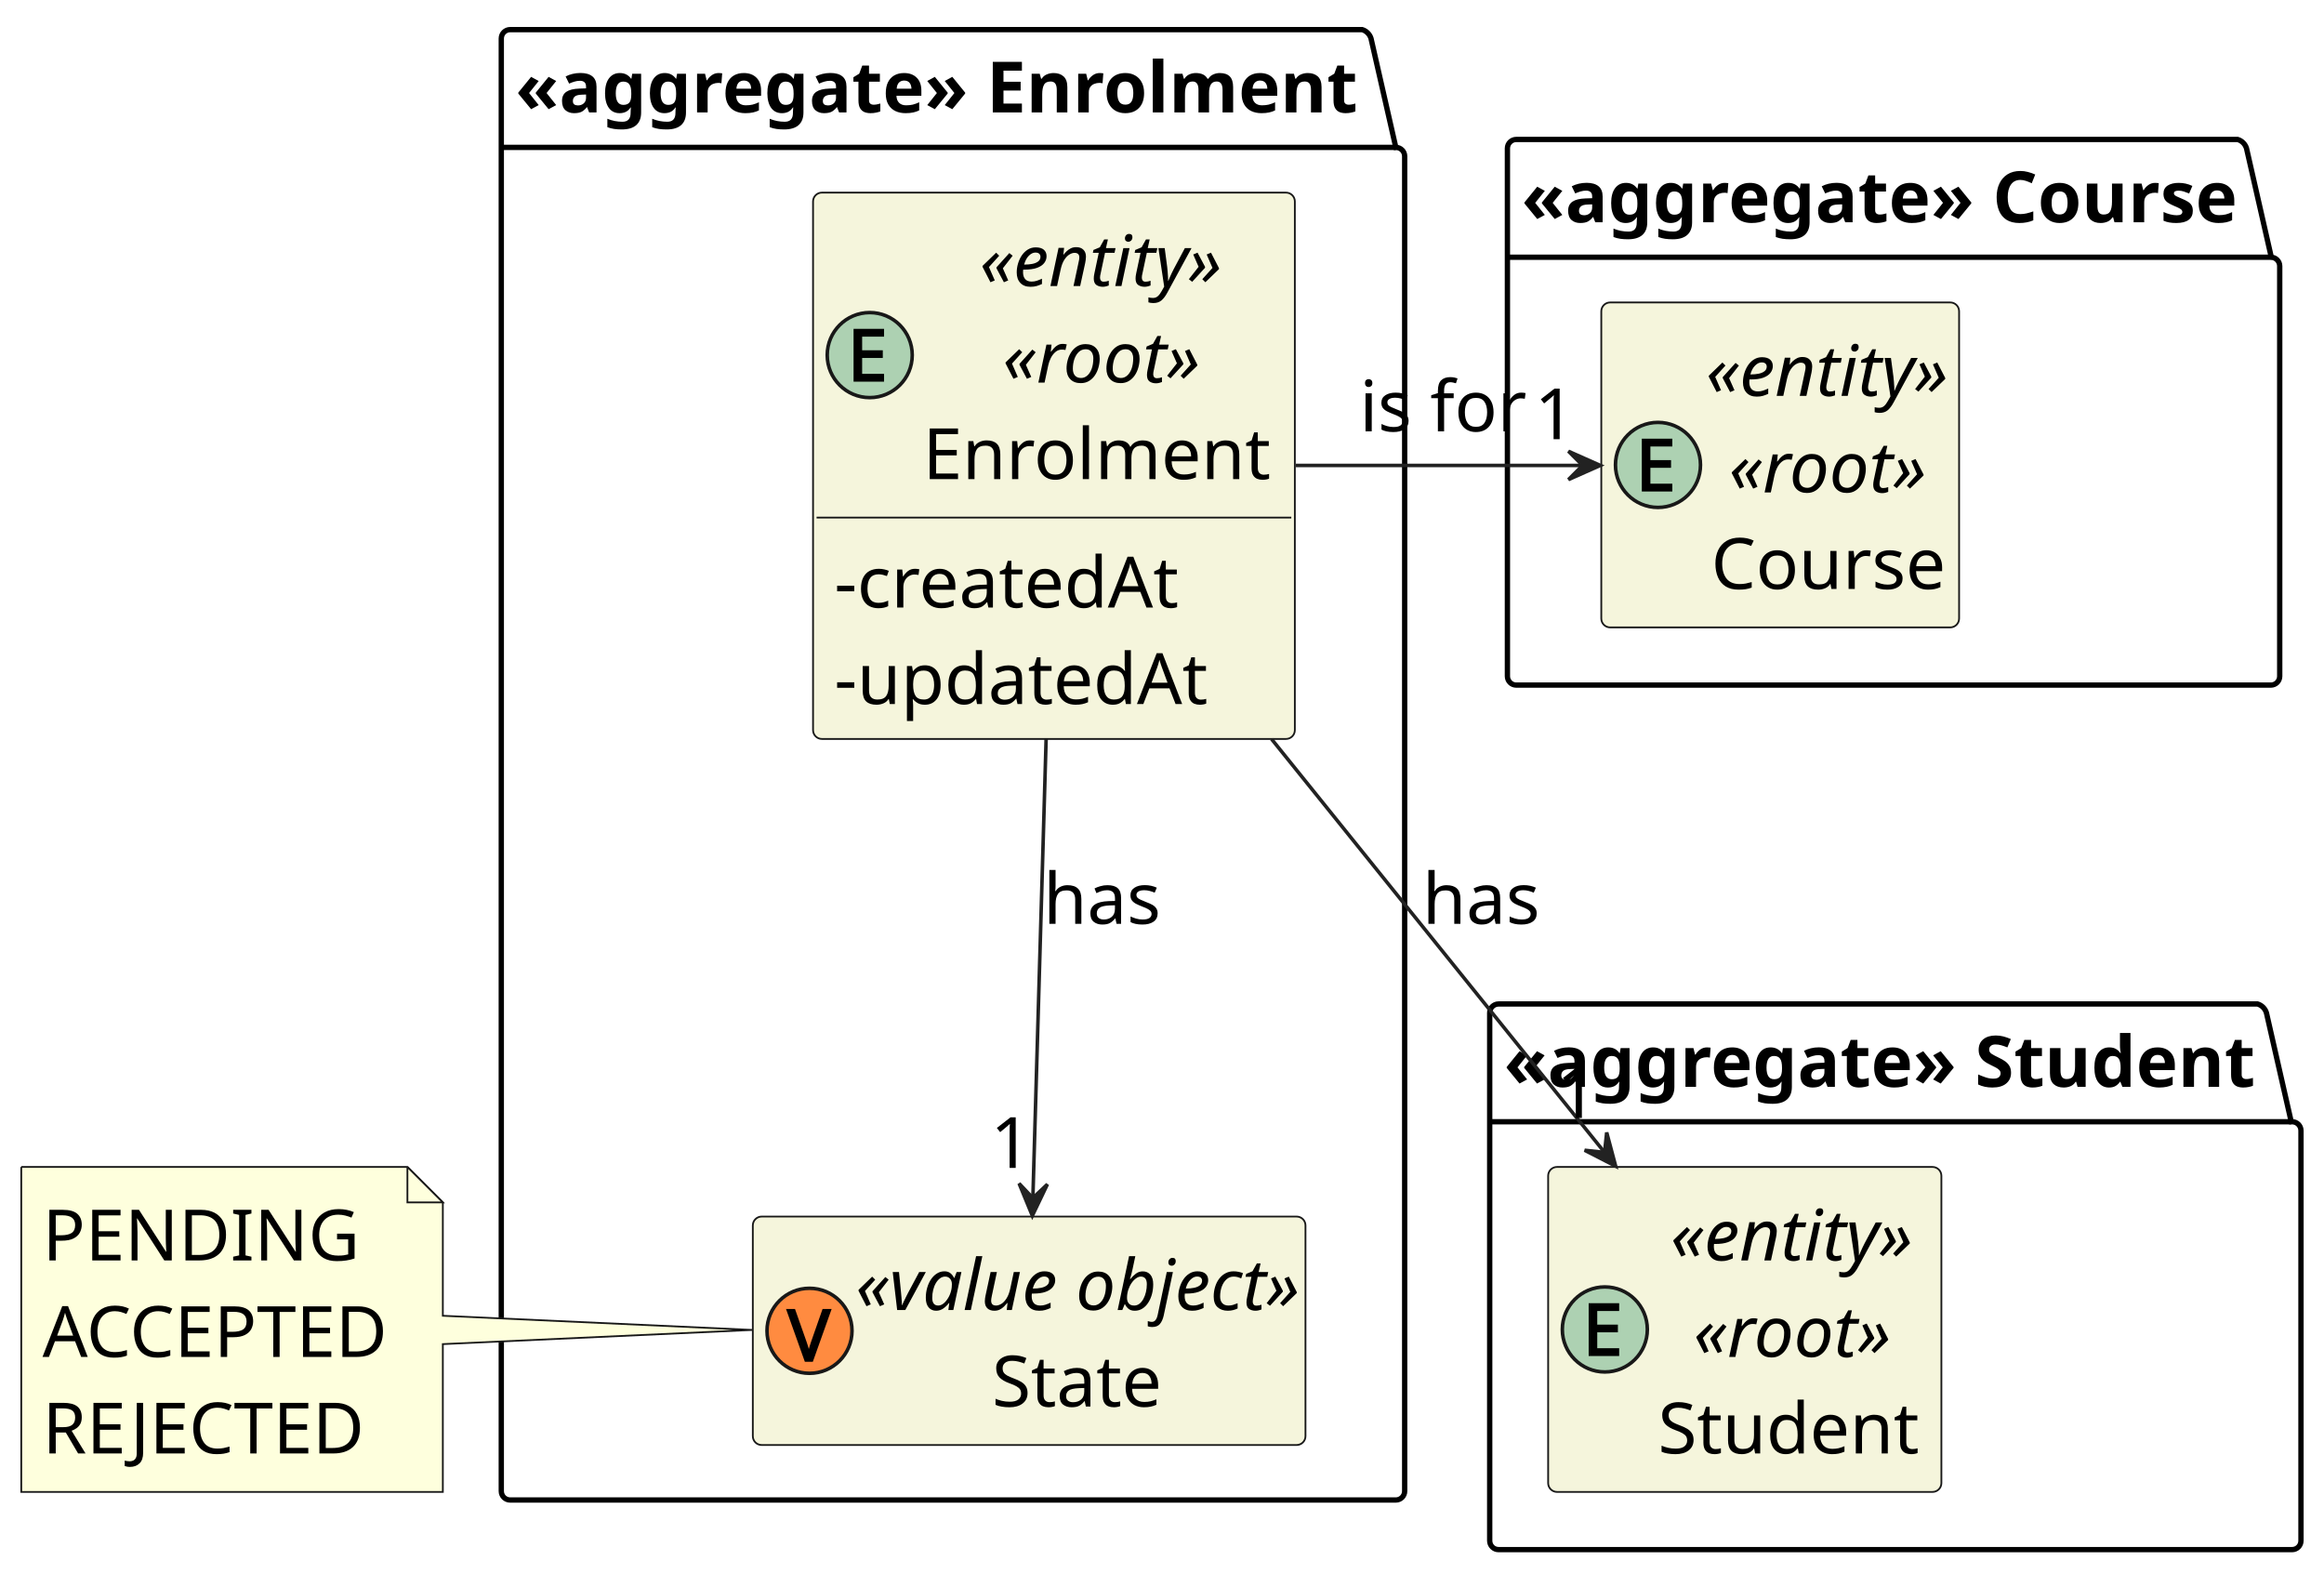
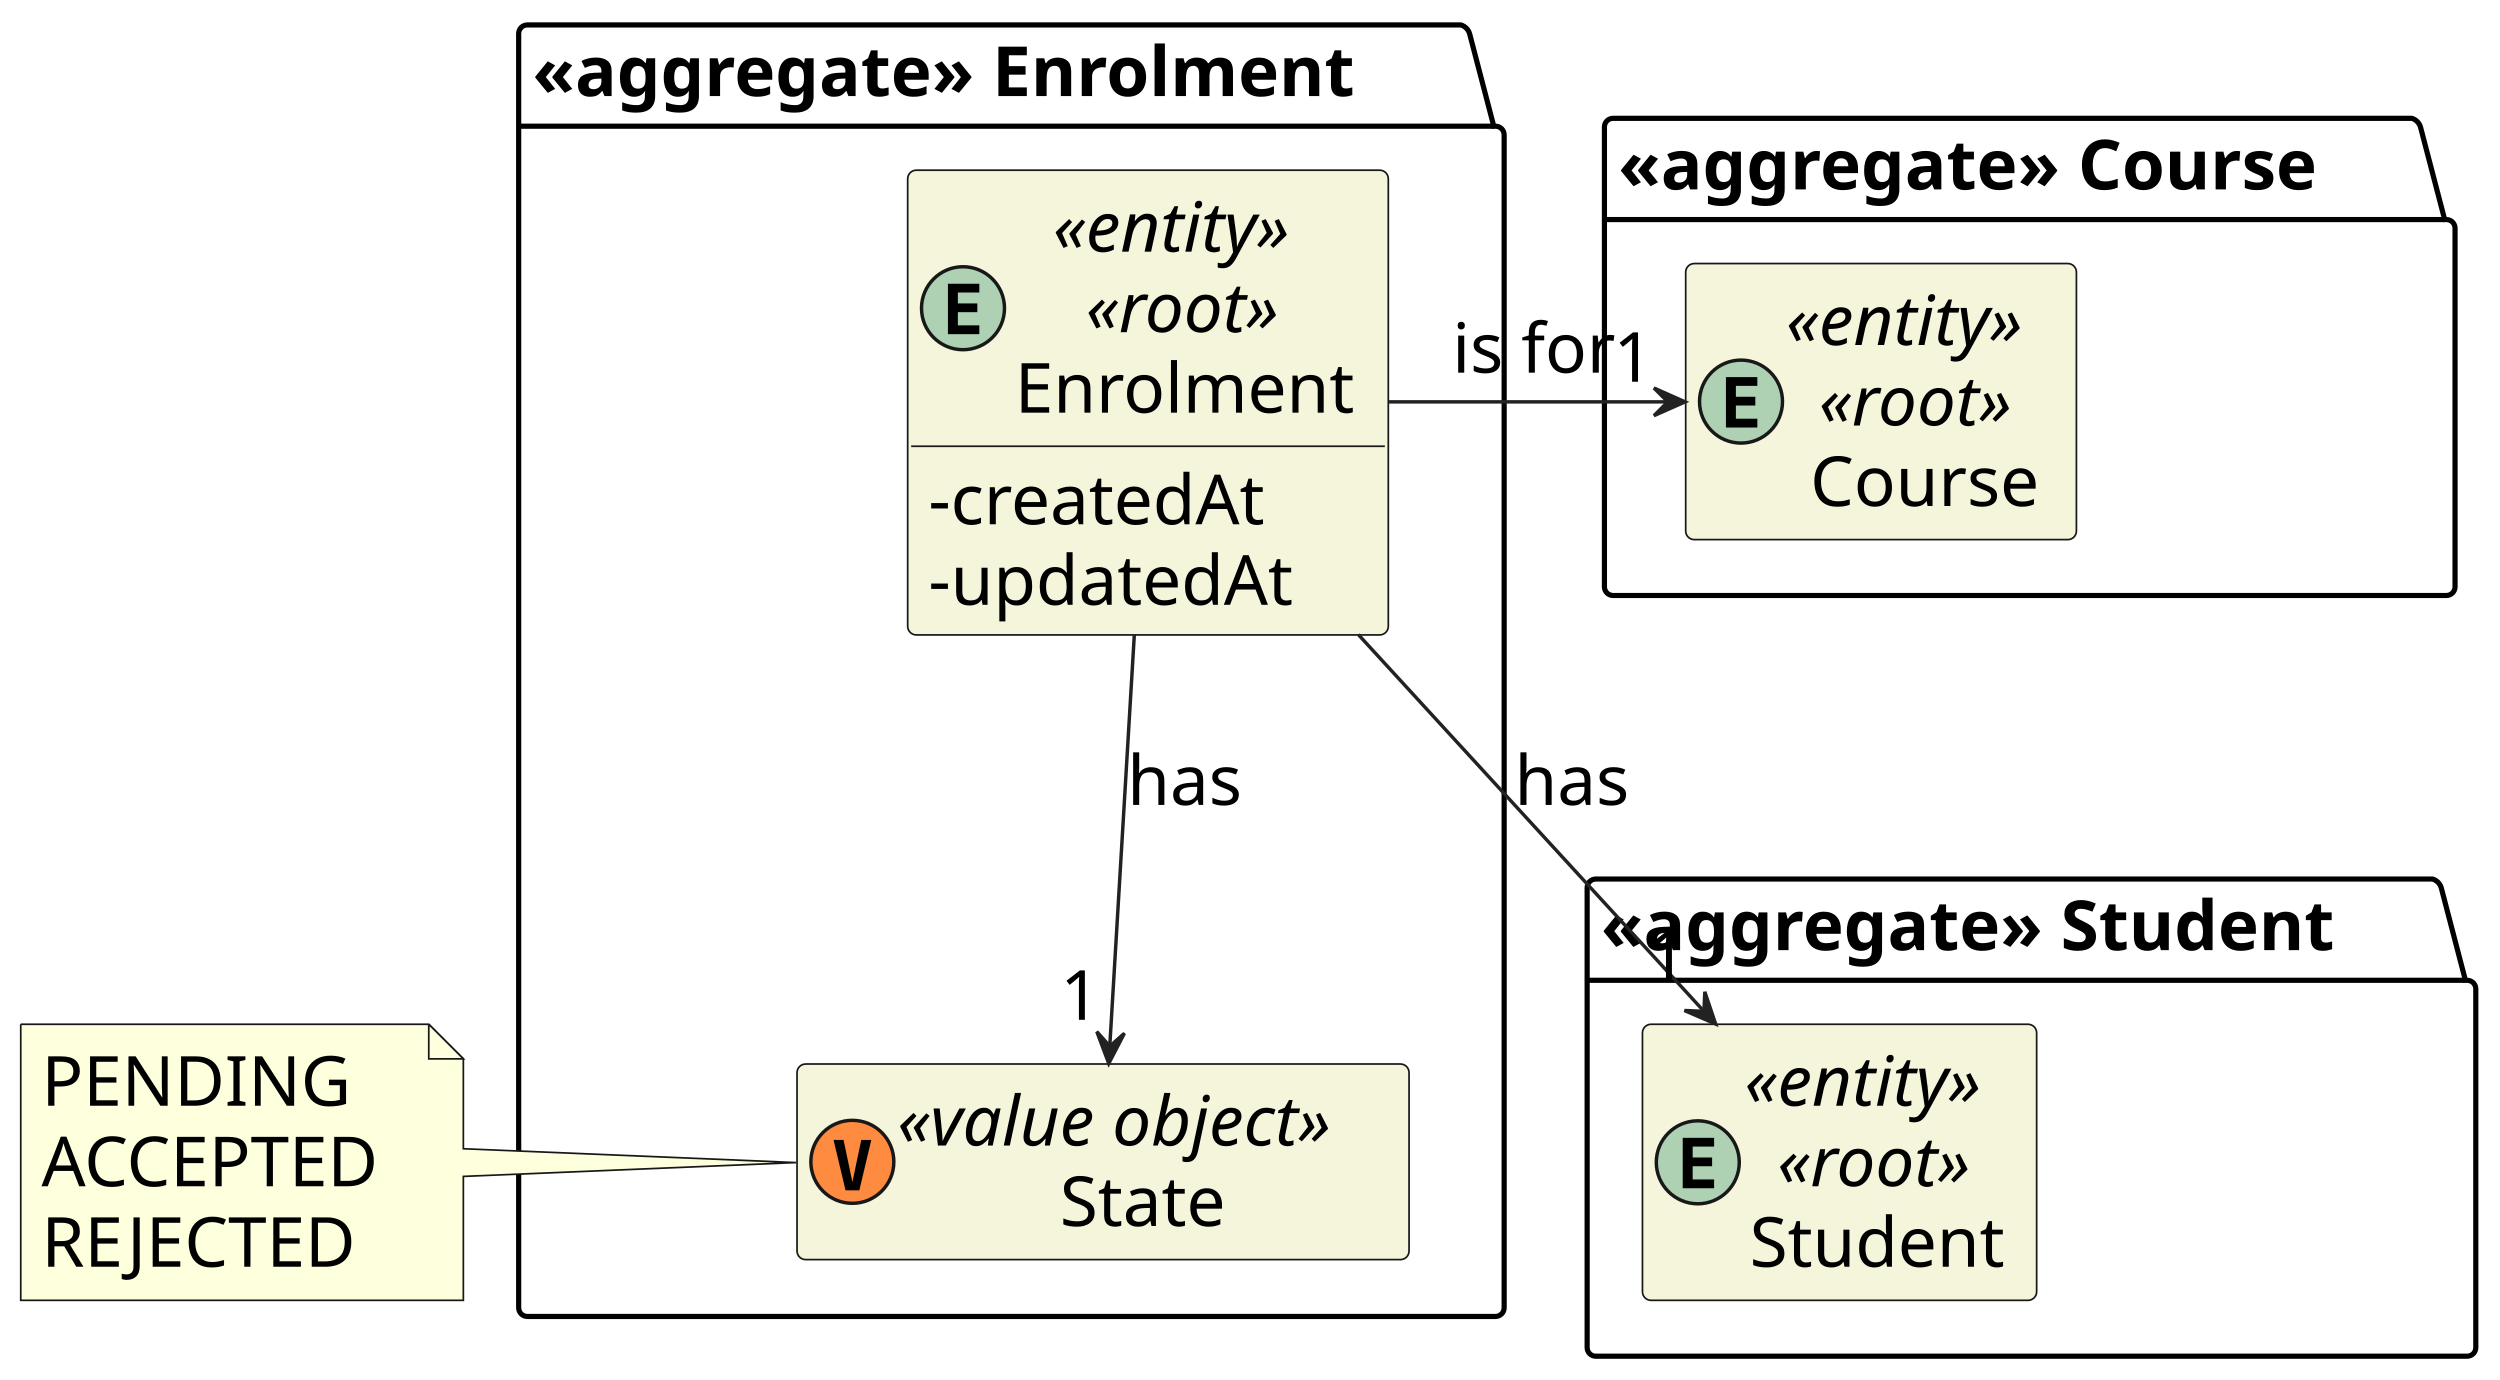
- <svg xmlns="http://www.w3.org/2000/svg" contentStyleType="text/css" height="444px" preserveAspectRatio="none" style="width:656px;height:444px;background:#FFFFFF;" version="1.1" viewBox="0 0 656 444" width="656px" zoomAndPan="magnify">
+ <svg xmlns="http://www.w3.org/2000/svg" contentStyleType="text/css" height="399px" preserveAspectRatio="none" style="width:723px;height:399px;background:#FFFFFF;" version="1.1" viewBox="0 0 723 399" width="723px" zoomAndPan="magnify">
  <defs />
  <g>
    <g id="cluster_&lt;&lt;aggregate&gt;&gt; Enrolment">
-       <path d="M144,8.36 L384.5,8.36 A3.75,3.75 0 0 1 387,10.86 L394,41.6 L394,41.6 A2.5,2.5 0 0 1 396.5,44.1 L396.5,420.86 A2.5,2.5 0 0 1 394,423.36 L144,423.36 A2.5,2.5 0 0 1 141.5,420.86 L141.5,10.86 A2.5,2.5 0 0 1 144,8.36 " fill="none" style="stroke:#000000;stroke-width:1.5;" />
-       <line style="stroke:#000000;stroke-width:1.5;" x1="141.5" x2="394" y1="41.6" y2="41.6" />
-       <text fill="#000000" font-family="sans-serif" font-size="20" font-weight="bold" lengthAdjust="spacing" textLength="239.5" x="145.5" y="31.74">«aggregate» Enrolment</text>
+       <path d="M152.5,7.217 L422.5,7.217 A3.75,3.75 0 0 1 425,9.717 L432,36.498 L432.5,36.498 A2.5,2.5 0 0 1 435,38.998 L435,378.217 A2.5,2.5 0 0 1 432.5,380.717 L152.5,380.717 A2.5,2.5 0 0 1 150,378.217 L150,9.717 A2.5,2.5 0 0 1 152.5,7.217 " fill="none" style="stroke:#000000;stroke-width:1.5;" />
+       <line style="stroke:#000000;stroke-width:1.5;" x1="150" x2="432" y1="36.498" y2="36.498" />
+       <text fill="#000000" font-family="sans-serif" font-size="20" font-weight="bold" lengthAdjust="spacing" textLength="269" x="154" y="27.781">«aggregate» Enrolment</text>
    </g>
    <g id="cluster_&lt;&lt;aggregate&gt;&gt; Student">
-       <path d="M423,283.36 L637.25,283.36 A3.75,3.75 0 0 1 639.75,285.86 L646.75,316.6 L647,316.6 A2.5,2.5 0 0 1 649.5,319.1 L649.5,434.86 A2.5,2.5 0 0 1 647,437.36 L423,437.36 A2.5,2.5 0 0 1 420.5,434.86 L420.5,285.86 A2.5,2.5 0 0 1 423,283.36 " fill="none" style="stroke:#000000;stroke-width:1.5;" />
-       <line style="stroke:#000000;stroke-width:1.5;" x1="420.5" x2="646.75" y1="316.6" y2="316.6" />
-       <text fill="#000000" font-family="sans-serif" font-size="20" font-weight="bold" lengthAdjust="spacing" textLength="213.25" x="424.5" y="306.74">«aggregate» Student</text>
+       <path d="M461.5,254.217 L703.5,254.217 A3.75,3.75 0 0 1 706,256.717 L713,283.498 L713.5,283.498 A2.5,2.5 0 0 1 716,285.998 L716,389.717 A2.5,2.5 0 0 1 713.5,392.217 L461.5,392.217 A2.5,2.5 0 0 1 459,389.717 L459,256.717 A2.5,2.5 0 0 1 461.5,254.217 " fill="none" style="stroke:#000000;stroke-width:1.5;" />
+       <line style="stroke:#000000;stroke-width:1.5;" x1="459" x2="713" y1="283.498" y2="283.498" />
+       <text fill="#000000" font-family="sans-serif" font-size="20" font-weight="bold" lengthAdjust="spacing" textLength="241" x="463" y="274.781">«aggregate» Student</text>
    </g>
    <g id="cluster_&lt;&lt;aggregate&gt;&gt; Course">
-       <path d="M428,39.36 L631.625,39.36 A3.75,3.75 0 0 1 634.125,41.86 L641.125,72.6 L641,72.6 A2.5,2.5 0 0 1 643.5,75.1 L643.5,190.86 A2.5,2.5 0 0 1 641,193.36 L428,193.36 A2.5,2.5 0 0 1 425.5,190.86 L425.5,41.86 A2.5,2.5 0 0 1 428,39.36 " fill="none" style="stroke:#000000;stroke-width:1.5;" />
-       <line style="stroke:#000000;stroke-width:1.5;" x1="425.5" x2="641.125" y1="72.6" y2="72.6" />
-       <text fill="#000000" font-family="sans-serif" font-size="20" font-weight="bold" lengthAdjust="spacing" textLength="202.625" x="429.5" y="62.74">«aggregate» Course</text>
+       <path d="M466.5,34.217 L697.5,34.217 A3.75,3.75 0 0 1 700,36.717 L707,63.498 L707.5,63.498 A2.5,2.5 0 0 1 710,65.998 L710,169.717 A2.5,2.5 0 0 1 707.5,172.217 L466.5,172.217 A2.5,2.5 0 0 1 464,169.717 L464,36.717 A2.5,2.5 0 0 1 466.5,34.217 " fill="none" style="stroke:#000000;stroke-width:1.5;" />
+       <line style="stroke:#000000;stroke-width:1.5;" x1="464" x2="707" y1="63.498" y2="63.498" />
+       <text fill="#000000" font-family="sans-serif" font-size="20" font-weight="bold" lengthAdjust="spacing" textLength="230" x="468" y="54.781">«aggregate» Course</text>
    </g>
    <g id="elem_Enrolment">
-       <rect codeLine="16" fill="#F5F5DC" height="154.2" id="Enrolment" rx="2.5" ry="2.5" style="stroke:#181818;stroke-width:0.5;" width="136" x="229.5" y="54.36" />
-       <ellipse cx="245.5" cy="100.22" fill="#ADD1B2" rx="12" ry="12" style="stroke:#181818;stroke-width:1.0;" />
-       <path d="M249.547,107.72 L240.938,107.72 L240.938,92.814 L249.547,92.814 L249.547,95.017 L243.359,95.017 L243.359,98.861 L249.188,98.861 L249.188,101.032 L243.359,101.032 L243.359,105.517 L249.547,105.517 L249.547,107.72 Z " fill="#000000" />
-       <text fill="#000000" font-family="sans-serif" font-size="20" font-style="italic" lengthAdjust="spacing" textLength="70" x="276.5" y="80.74">«entity»</text>
-       <text fill="#000000" font-family="sans-serif" font-size="20" font-style="italic" lengthAdjust="spacing" textLength="57" x="283" y="107.98">«root»</text>
-       <text fill="#000000" font-family="sans-serif" font-size="20" lengthAdjust="spacing" textLength="102" x="260.5" y="135.22">Enrolment</text>
-       <line style="stroke:#181818;stroke-width:0.5;" x1="230.5" x2="364.5" y1="146.08" y2="146.08" />
-       <text fill="#000000" font-family="sans-serif" font-size="20" lengthAdjust="spacing" textLength="100" x="235.5" y="171.46">-createdAt</text>
-       <text fill="#000000" font-family="sans-serif" font-size="20" lengthAdjust="spacing" textLength="110" x="235.5" y="198.7">-updatedAt</text>
+       <rect codeLine="16" fill="#F5F5DC" height="134.406" id="Enrolment" rx="2.5" ry="2.5" style="stroke:#181818;stroke-width:0.5;" width="139" x="262.5" y="49.217" />
+       <ellipse cx="278.5" cy="89.139" fill="#ADD1B2" rx="12" ry="12" style="stroke:#181818;stroke-width:1.0;" />
+       <path d="M283.219,96.639 L274.141,96.639 L274.141,82.061 L283.219,82.061 L283.219,84.592 L277.016,84.592 L277.016,87.748 L282.641,87.748 L282.641,90.279 L277.016,90.279 L277.016,94.092 L283.219,94.092 L283.219,96.639 Z " fill="#000000" />
+       <text fill="#000000" font-family="sans-serif" font-size="20" font-style="italic" lengthAdjust="spacing" textLength="83" x="304.5" y="72.781">«entity»</text>
+       <text fill="#000000" font-family="sans-serif" font-size="20" font-style="italic" lengthAdjust="spacing" textLength="64" x="314" y="96.062">«root»</text>
+       <text fill="#000000" font-family="sans-serif" font-size="20" lengthAdjust="spacing" textLength="105" x="293.5" y="119.344">Enrolment</text>
+       <line style="stroke:#181818;stroke-width:0.5;" x1="263.5" x2="400.5" y1="129.06" y2="129.06" />
+       <text fill="#000000" font-family="sans-serif" font-size="20" lengthAdjust="spacing" textLength="105" x="268.5" y="151.625">-createdAt</text>
+       <text fill="#000000" font-family="sans-serif" font-size="20" lengthAdjust="spacing" textLength="113" x="268.5" y="174.906">-updatedAt</text>
    </g>
    <g id="elem_State">
-       <rect codeLine="37" fill="#F5F5DC" height="64.48" id="State" rx="2.5" ry="2.5" style="stroke:#181818;stroke-width:0.5;" width="156" x="212.5" y="343.36" />
-       <ellipse cx="228.5" cy="375.6" fill="#FF8B40" rx="12" ry="12" style="stroke:#181818;stroke-width:1.0;" />
-       <path d="M234.75,369.444 L229.438,384.35 L227.188,384.35 L221.875,369.444 L224.406,369.444 L227.703,378.803 Q227.922,379.397 228.078,379.944 Q228.25,380.491 228.375,380.991 Q228.516,381.475 228.312,381.522 Q228.094,381.491 228.234,380.975 Q228.375,380.459 228.547,379.928 Q228.719,379.381 228.922,378.772 L232.188,369.444 L234.75,369.444 Z " fill="#000000" />
-       <text fill="#000000" font-family="sans-serif" font-size="20" font-style="italic" lengthAdjust="spacing" textLength="126" x="241.5" y="369.74">«value object»</text>
-       <text fill="#000000" font-family="sans-serif" font-size="20" lengthAdjust="spacing" textLength="49" x="280" y="396.98">State</text>
+       <rect codeLine="37" fill="#F5F5DC" height="56.562" id="State" rx="2.5" ry="2.5" style="stroke:#181818;stroke-width:0.5;" width="177" x="230.5" y="307.717" />
+       <ellipse cx="246.5" cy="335.998" fill="#FF8B40" rx="12" ry="12" style="stroke:#181818;stroke-width:1.0;" />
+       <path d="M246.516,341.842 L249.078,329.67 L251.984,329.67 L248.516,344.248 L244.531,344.248 L241.062,329.67 L243.953,329.67 L246.516,341.842 Z " fill="#000000" />
+       <text fill="#000000" font-family="sans-serif" font-size="20" font-style="italic" lengthAdjust="spacing" textLength="147" x="259.5" y="331.281">«value object»</text>
+       <text fill="#000000" font-family="sans-serif" font-size="20" lengthAdjust="spacing" textLength="53" x="306.5" y="354.562">State</text>
    </g>
    <g id="elem_Student">
-       <rect codeLine="26" fill="#F5F5DC" height="91.72" id="Student" rx="2.5" ry="2.5" style="stroke:#181818;stroke-width:0.5;" width="111" x="437" y="329.36" />
-       <ellipse cx="453" cy="375.22" fill="#ADD1B2" rx="12" ry="12" style="stroke:#181818;stroke-width:1.0;" />
-       <path d="M457.047,382.72 L448.438,382.72 L448.438,367.814 L457.047,367.814 L457.047,370.017 L450.859,370.017 L450.859,373.861 L456.688,373.861 L456.688,376.033 L450.859,376.033 L450.859,380.517 L457.047,380.517 L457.047,382.72 Z " fill="#000000" />
-       <text fill="#000000" font-family="sans-serif" font-size="20" font-style="italic" lengthAdjust="spacing" textLength="70" x="471.5" y="355.74">«entity»</text>
-       <text fill="#000000" font-family="sans-serif" font-size="20" font-style="italic" lengthAdjust="spacing" textLength="57" x="478" y="382.98">«root»</text>
-       <text fill="#000000" font-family="sans-serif" font-size="20" lengthAdjust="spacing" textLength="77" x="468" y="410.22">Student</text>
+       <rect codeLine="26" fill="#F5F5DC" height="79.844" id="Student" rx="2.5" ry="2.5" style="stroke:#181818;stroke-width:0.5;" width="114" x="475" y="296.217" />
+       <ellipse cx="491" cy="336.139" fill="#ADD1B2" rx="12" ry="12" style="stroke:#181818;stroke-width:1.0;" />
+       <path d="M495.719,343.639 L486.641,343.639 L486.641,329.06 L495.719,329.06 L495.719,331.592 L489.516,331.592 L489.516,334.748 L495.141,334.748 L495.141,337.279 L489.516,337.279 L489.516,341.092 L495.719,341.092 L495.719,343.639 Z " fill="#000000" />
+       <text fill="#000000" font-family="sans-serif" font-size="20" font-style="italic" lengthAdjust="spacing" textLength="83" x="504.5" y="319.781">«entity»</text>
+       <text fill="#000000" font-family="sans-serif" font-size="20" font-style="italic" lengthAdjust="spacing" textLength="64" x="514" y="343.062">«root»</text>
+       <text fill="#000000" font-family="sans-serif" font-size="20" lengthAdjust="spacing" textLength="80" x="506" y="366.344">Student</text>
    </g>
    <g id="elem_Course">
-       <rect codeLine="34" fill="#F5F5DC" height="91.72" id="Course" rx="2.5" ry="2.5" style="stroke:#181818;stroke-width:0.5;" width="101" x="452" y="85.36" />
-       <ellipse cx="468" cy="131.22" fill="#ADD1B2" rx="12" ry="12" style="stroke:#181818;stroke-width:1.0;" />
-       <path d="M472.047,138.72 L463.438,138.72 L463.438,123.814 L472.047,123.814 L472.047,126.017 L465.859,126.017 L465.859,129.861 L471.688,129.861 L471.688,132.032 L465.859,132.032 L465.859,136.517 L472.047,136.517 L472.047,138.72 Z " fill="#000000" />
-       <text fill="#000000" font-family="sans-serif" font-size="20" font-style="italic" lengthAdjust="spacing" textLength="70" x="481.5" y="111.74">«entity»</text>
-       <text fill="#000000" font-family="sans-serif" font-size="20" font-style="italic" lengthAdjust="spacing" textLength="57" x="488" y="138.98">«root»</text>
-       <text fill="#000000" font-family="sans-serif" font-size="20" lengthAdjust="spacing" textLength="67" x="483" y="166.22">Course</text>
+       <rect codeLine="34" fill="#F5F5DC" height="79.844" id="Course" rx="2.5" ry="2.5" style="stroke:#181818;stroke-width:0.5;" width="113" x="487.5" y="76.217" />
+       <ellipse cx="503.5" cy="116.139" fill="#ADD1B2" rx="12" ry="12" style="stroke:#181818;stroke-width:1.0;" />
+       <path d="M508.219,123.639 L499.141,123.639 L499.141,109.061 L508.219,109.061 L508.219,111.592 L502.016,111.592 L502.016,114.748 L507.641,114.748 L507.641,117.279 L502.016,117.279 L502.016,121.092 L508.219,121.092 L508.219,123.639 Z " fill="#000000" />
+       <text fill="#000000" font-family="sans-serif" font-size="20" font-style="italic" lengthAdjust="spacing" textLength="83" x="516.5" y="99.781">«entity»</text>
+       <text fill="#000000" font-family="sans-serif" font-size="20" font-style="italic" lengthAdjust="spacing" textLength="64" x="526" y="123.062">«root»</text>
+       <text fill="#000000" font-family="sans-serif" font-size="20" lengthAdjust="spacing" textLength="69" x="523.5" y="146.344">Course</text>
    </g>
    <g id="elem_GMN9">
-       <path d="M6,329.36 L6,421.08 A0,0 0 0 0 6,421.08 L125,421.08 A0,0 0 0 0 125,421.08 L125,379.36 L212.4,375.36 L125,371.36 L125,339.36 L115,329.36 L6,329.36 A0,0 0 0 0 6,329.36 " fill="#FEFFDD" style="stroke:#181818;stroke-width:0.5;" />
-       <path d="M115,329.36 L115,339.36 L125,339.36 L115,329.36 " fill="#FEFFDD" style="stroke:#181818;stroke-width:0.5;" />
-       <text fill="#000000" font-family="sans-serif" font-size="20" lengthAdjust="spacing" textLength="90" x="12" y="355.74">PENDING</text>
-       <text fill="#000000" font-family="sans-serif" font-size="20" lengthAdjust="spacing" textLength="98" x="12" y="382.98">ACCEPTED</text>
-       <text fill="#000000" font-family="sans-serif" font-size="20" lengthAdjust="spacing" textLength="90" x="12" y="410.22">REJECTED</text>
+       <path d="M6,296.217 L6,376.06 A0,0 0 0 0 6,376.06 L134,376.06 A0,0 0 0 0 134,376.06 L134,340.217 L230.21,336.217 L134,332.217 L134,306.217 L124,296.217 L6,296.217 A0,0 0 0 0 6,296.217 " fill="#FEFFDD" style="stroke:#181818;stroke-width:0.5;" />
+       <path d="M124,296.217 L124,306.217 L134,306.217 L124,296.217 " fill="#FEFFDD" style="stroke:#181818;stroke-width:0.5;" />
+       <text fill="#000000" font-family="sans-serif" font-size="20" lengthAdjust="spacing" textLength="92" x="12" y="319.781">PENDING</text>
+       <text fill="#000000" font-family="sans-serif" font-size="20" lengthAdjust="spacing" textLength="107" x="12" y="343.062">ACCEPTED</text>
+       <text fill="#000000" font-family="sans-serif" font-size="20" lengthAdjust="spacing" textLength="100" x="12" y="366.344">REJECTED</text>
    </g>
    <g id="link_Enrolment_State">
-       <path codeLine="44" d="M295.29,208.6 C294.05,251.73 292.54,303.7 291.56,337.81 " fill="none" id="Enrolment-to-State" style="stroke:#222222;stroke-width:1.0;" />
-       <polygon fill="#222222" points="291.4,343.13,295.655,334.248,291.543,338.132,287.659,334.019,291.4,343.13" style="stroke:#222222;stroke-width:1.0;" />
-       <text fill="#000000" font-family="sans-serif" font-size="20" lengthAdjust="spacing" textLength="34" x="294.5" y="260.74">has</text>
-       <text fill="#000000" font-family="sans-serif" font-size="20" lengthAdjust="spacing" textLength="11" x="279.609" y="329.63">1</text>
+       <path codeLine="44" d="M328.05,183.517 C325.7,222.827 322.83,270.947 320.96,302.297 " fill="none" id="Enrolment-to-State" style="stroke:#222222;stroke-width:1.0;" />
+       <polygon fill="#222222" points="320.65,307.567,325.183,298.823,320.95,302.576,317.198,298.343,320.65,307.567" style="stroke:#222222;stroke-width:1.0;" />
+       <text fill="#000000" font-family="sans-serif" font-size="20" lengthAdjust="spacing" textLength="35" x="326" y="232.781">has</text>
+       <text fill="#000000" font-family="sans-serif" font-size="20" lengthAdjust="spacing" textLength="13" x="306.65" y="294.924">1</text>
    </g>
    <g id="link_Enrolment_Student">
-       <path codeLine="46" d="M358.93,208.6 C389.61,246.67 425.84,291.63 452.82,325.12 " fill="none" id="Enrolment-to-Student" style="stroke:#222222;stroke-width:1.0;" />
-       <polygon fill="#222222" points="456.06,329.14,453.527,319.622,452.923,325.247,447.298,324.642,456.06,329.14" style="stroke:#222222;stroke-width:1.0;" />
-       <text fill="#000000" font-family="sans-serif" font-size="20" lengthAdjust="spacing" textLength="34" x="401.5" y="260.74">has</text>
-       <text fill="#000000" font-family="sans-serif" font-size="20" lengthAdjust="spacing" textLength="11" x="439.424" y="315.53">1</text>
+       <path codeLine="46" d="M392.82,183.517 C425.29,218.907 464.3,261.427 492.75,292.437 " fill="none" id="Enrolment-to-Student" style="stroke:#222222;stroke-width:1.0;" />
+       <polygon fill="#222222" points="496.17,296.157,493.027,286.823,492.788,292.475,487.136,292.235,496.17,296.157" style="stroke:#222222;stroke-width:1.0;" />
+       <text fill="#000000" font-family="sans-serif" font-size="20" lengthAdjust="spacing" textLength="35" x="438" y="232.781">has</text>
+       <text fill="#000000" font-family="sans-serif" font-size="20" lengthAdjust="spacing" textLength="13" x="476.424" y="283.539">1</text>
    </g>
    <g id="link_Enrolment_Course">
-       <path codeLine="47" d="M365.76,131.36 C391.97,131.36 421.55,131.36 446.48,131.36 " fill="none" id="Enrolment-to-Course" style="stroke:#222222;stroke-width:1.0;" />
-       <polygon fill="#222222" points="451.72,131.36,442.72,127.36,446.72,131.36,442.72,135.36,451.72,131.36" style="stroke:#222222;stroke-width:1.0;" />
-       <text fill="#000000" font-family="sans-serif" font-size="20" lengthAdjust="spacing" textLength="50" x="383.75" y="121.74">is for</text>
-       <text fill="#000000" font-family="sans-serif" font-size="20" lengthAdjust="spacing" textLength="11" x="433.157" y="123.961">1</text>
+       <path codeLine="47" d="M401.71,116.217 C427.62,116.217 456.83,116.217 482.01,116.217 " fill="none" id="Enrolment-to-Course" style="stroke:#222222;stroke-width:1.0;" />
+       <polygon fill="#222222" points="487.32,116.217,478.32,112.217,482.32,116.217,478.32,120.217,487.32,116.217" style="stroke:#222222;stroke-width:1.0;" />
+       <text fill="#000000" font-family="sans-serif" font-size="20" lengthAdjust="spacing" textLength="49" x="420" y="107.781">is for</text>
+       <text fill="#000000" font-family="sans-serif" font-size="20" lengthAdjust="spacing" textLength="13" x="466.62" y="110.406">1</text>
    </g>
  </g>
</svg>
